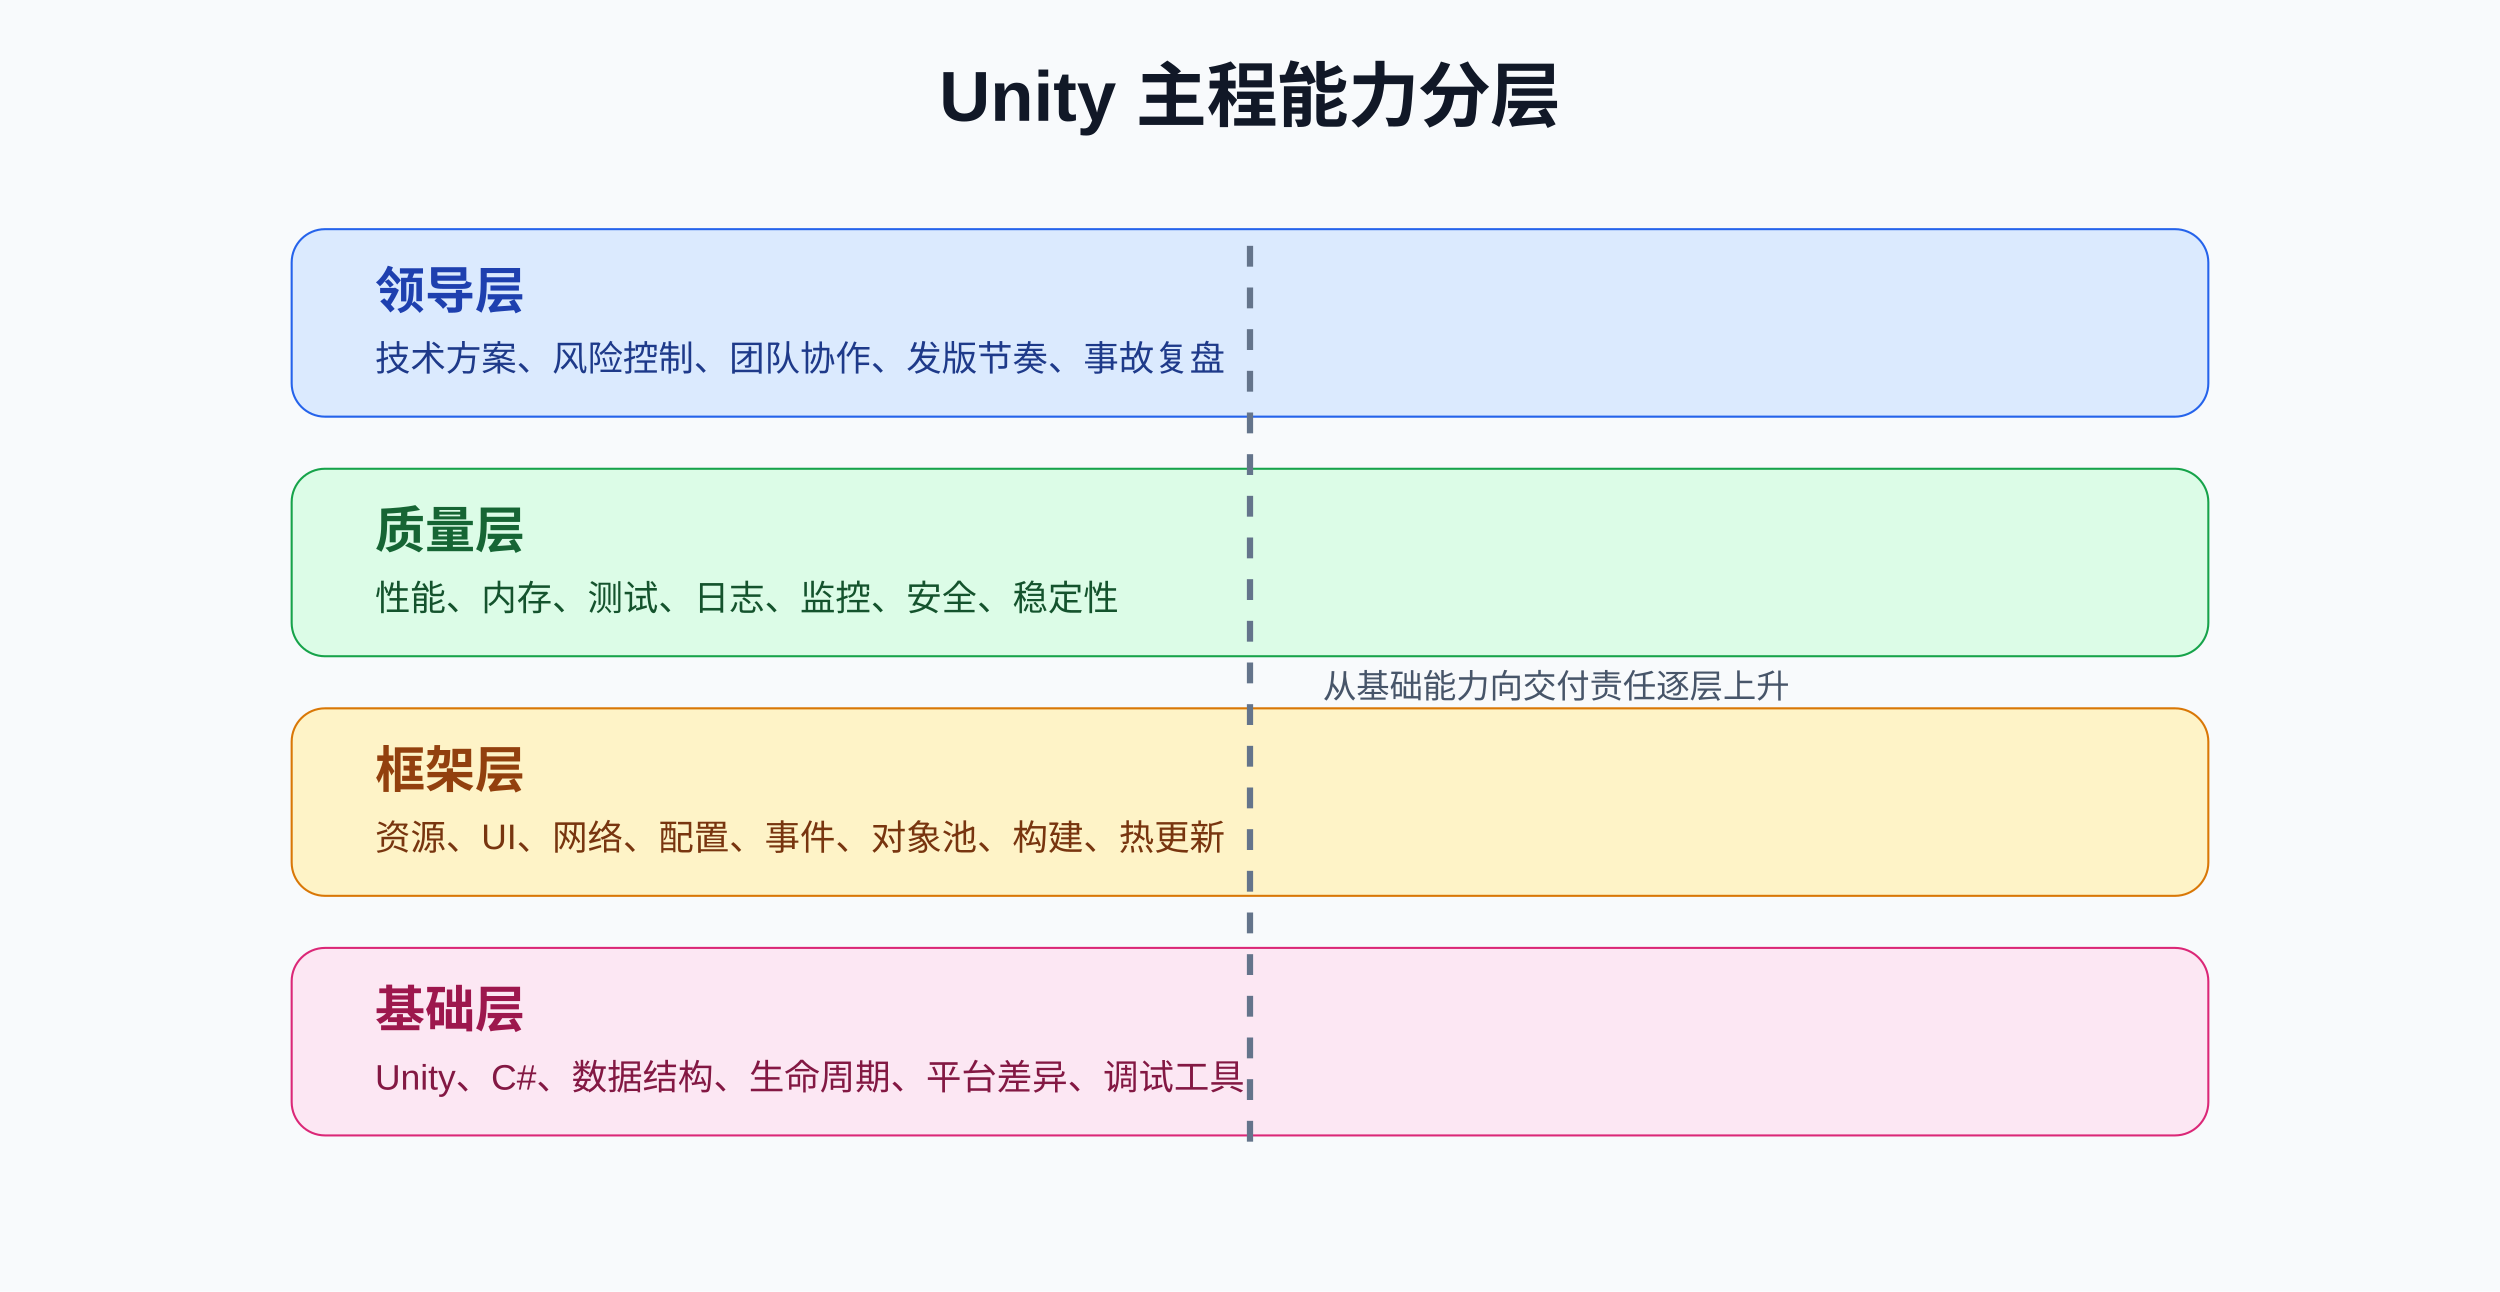
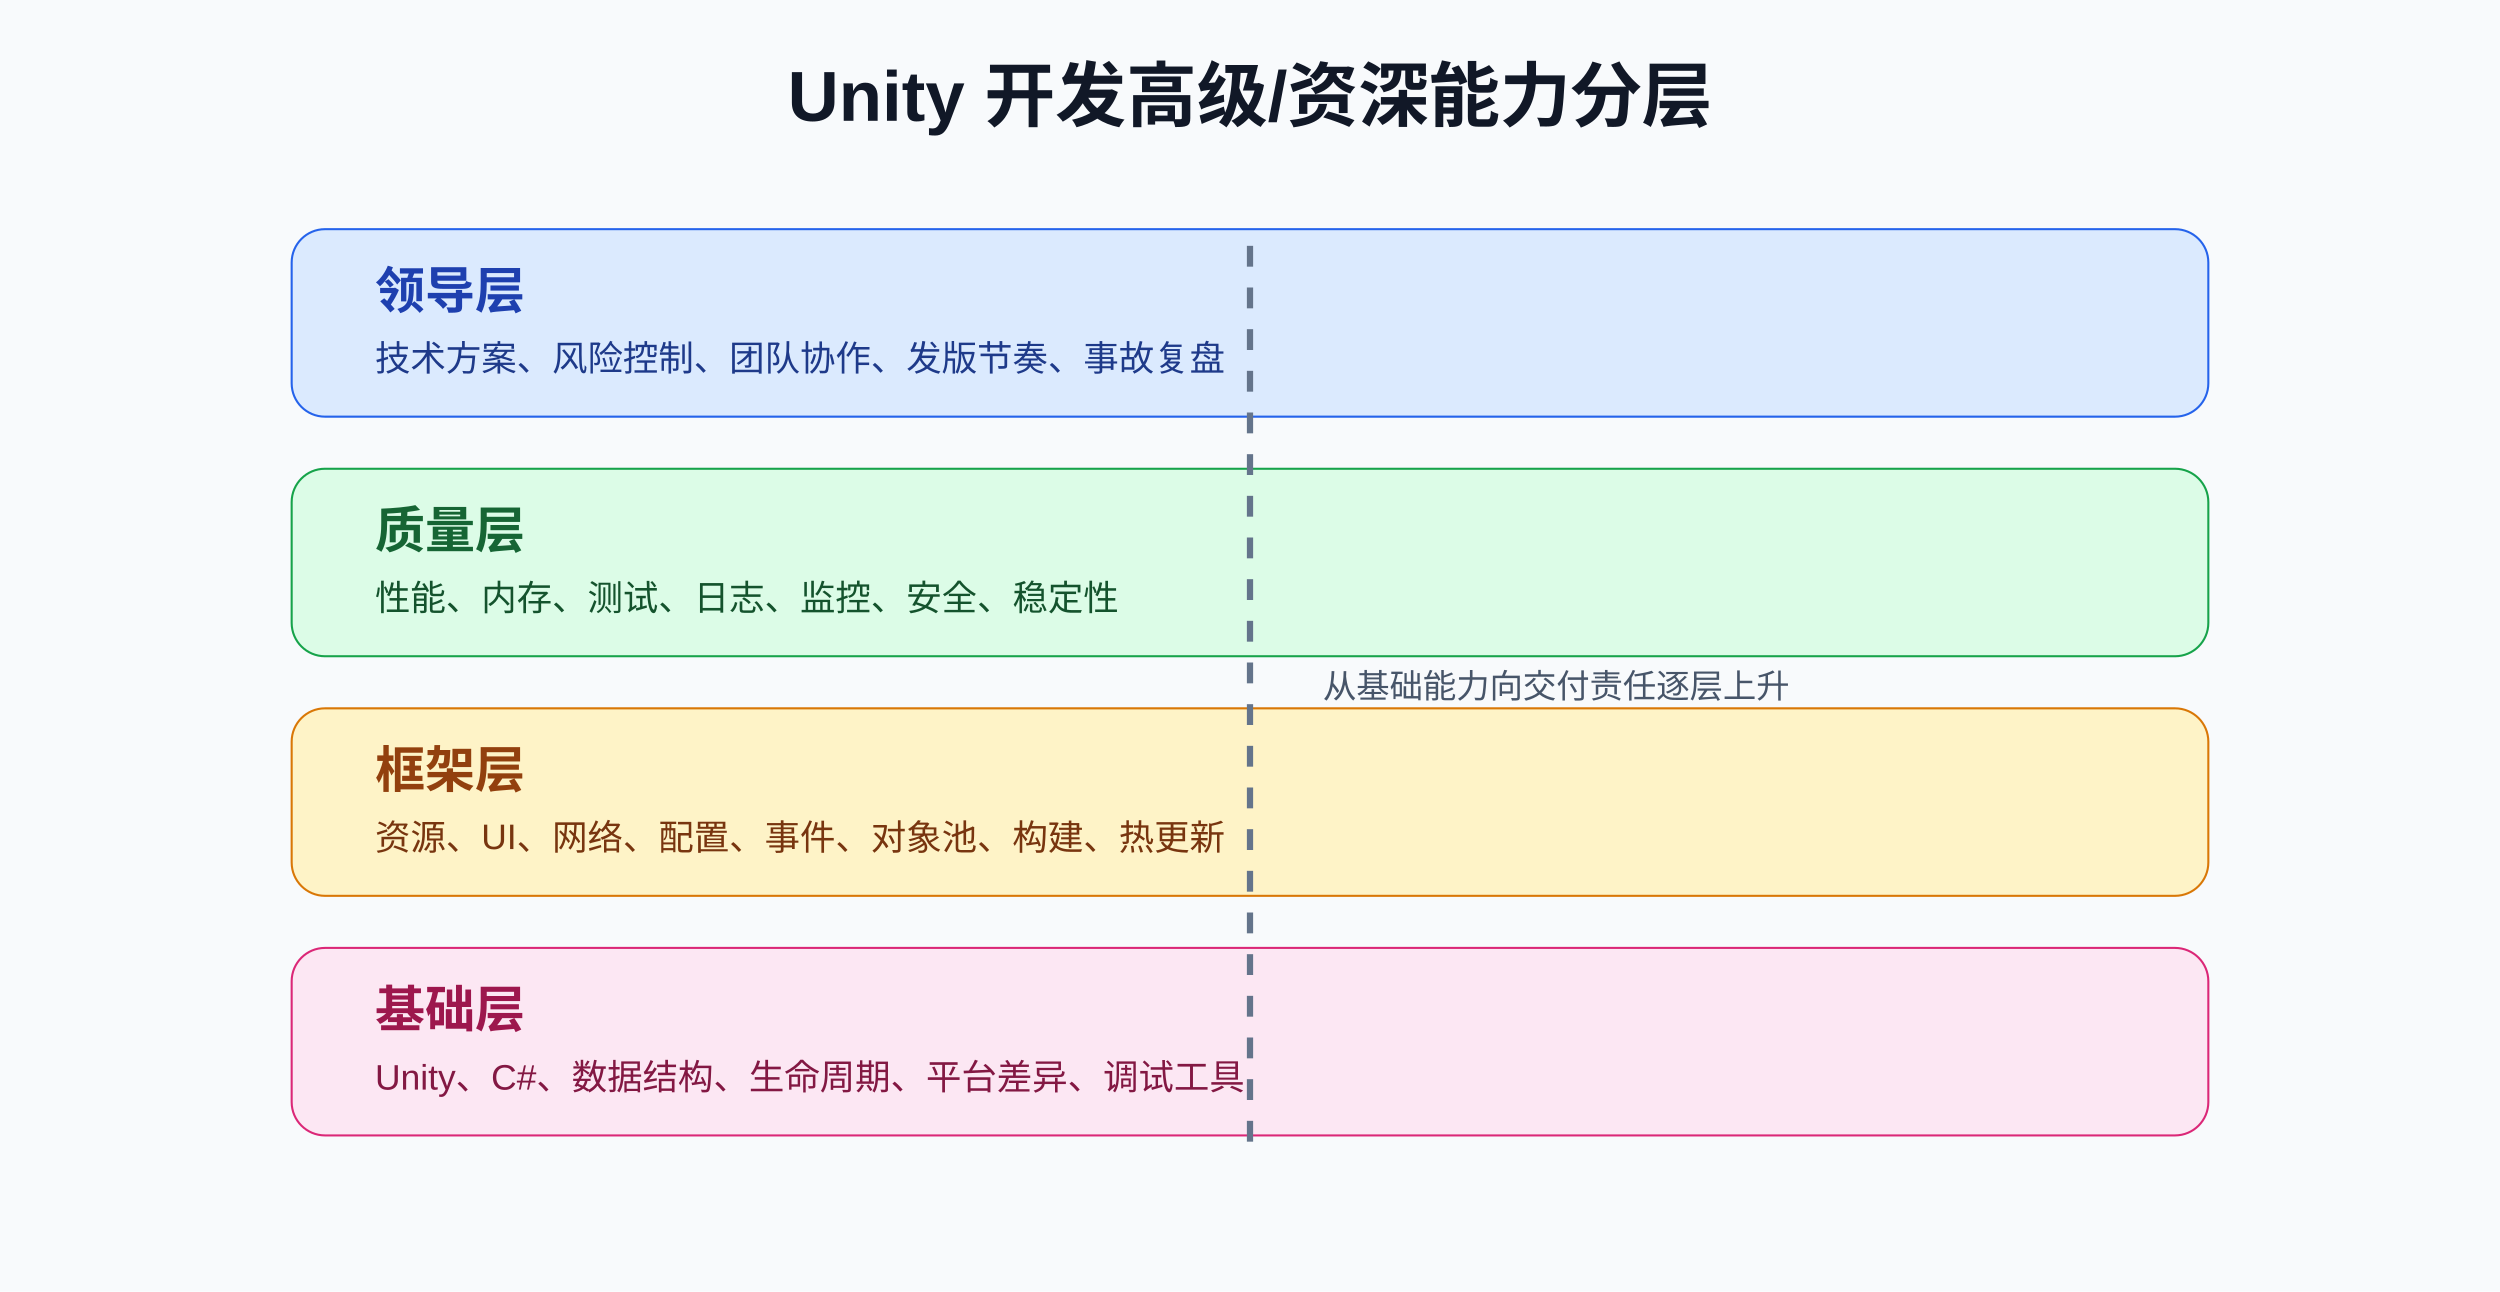
- <svg xmlns="http://www.w3.org/2000/svg" width="1200" height="620" viewBox="0 0 1200 620" role="img" aria-label="Unity 主程能力分层图">
+ <svg xmlns="http://www.w3.org/2000/svg" width="1200" height="620" viewBox="0 0 1200 620" role="img" aria-label="Unity 开发高级/资深能力分层图">
  <rect width="1200" height="620" fill="#f8fafc" />
-   <text x="600" y="58" text-anchor="middle" font-family="Arial, 'PingFang SC', sans-serif" font-size="34" font-weight="700" fill="#111827">Unity 主程能力分层</text>
+   <text x="600" y="58" text-anchor="middle" font-family="Arial, 'PingFang SC', sans-serif" font-size="34" font-weight="700" fill="#111827">Unity 开发高级/资深能力分层</text>
  <g font-family="Arial, 'PingFang SC', sans-serif">
    <rect x="140" y="110" width="920" height="90" rx="16" fill="#dbeafe" stroke="#2563eb" />
    <text x="180" y="148" font-size="24" font-weight="700" fill="#1e40af">领导层</text>
    <text x="180" y="178" font-size="17" fill="#1e3a8a">技术方案、风险控制、团队协作、发版节奏、事故复盘</text>
    <rect x="140" y="225" width="920" height="90" rx="16" fill="#dcfce7" stroke="#16a34a" />
    <text x="180" y="263" font-size="24" font-weight="700" fill="#166534">质量层</text>
    <text x="180" y="293" font-size="17" fill="#14532d">性能、内存、测试、日志、监控、安全、稳定性</text>
    <rect x="140" y="340" width="920" height="90" rx="16" fill="#fef3c7" stroke="#d97706" />
    <text x="180" y="378" font-size="24" font-weight="700" fill="#92400e">框架层</text>
    <text x="180" y="408" font-size="17" fill="#78350f">资源、UI、网络、配置、事件、对象池、构建、热更新</text>
    <rect x="140" y="455" width="920" height="90" rx="16" fill="#fce7f3" stroke="#db2777" />
    <text x="180" y="493" font-size="24" font-weight="700" fill="#9d174d">基础层</text>
    <text x="180" y="523" font-size="17" fill="#831843">Unity、C#、数据结构、生命周期、平台差异、调试工具</text>
  </g>
  <path d="M600 548 L600 110" stroke="#64748b" stroke-width="3" stroke-dasharray="10 10" />
  <text x="635" y="335" font-family="Arial, 'PingFang SC', sans-serif" font-size="16" fill="#475569">从基础能力向交付责任逐层上升</text>
</svg>
